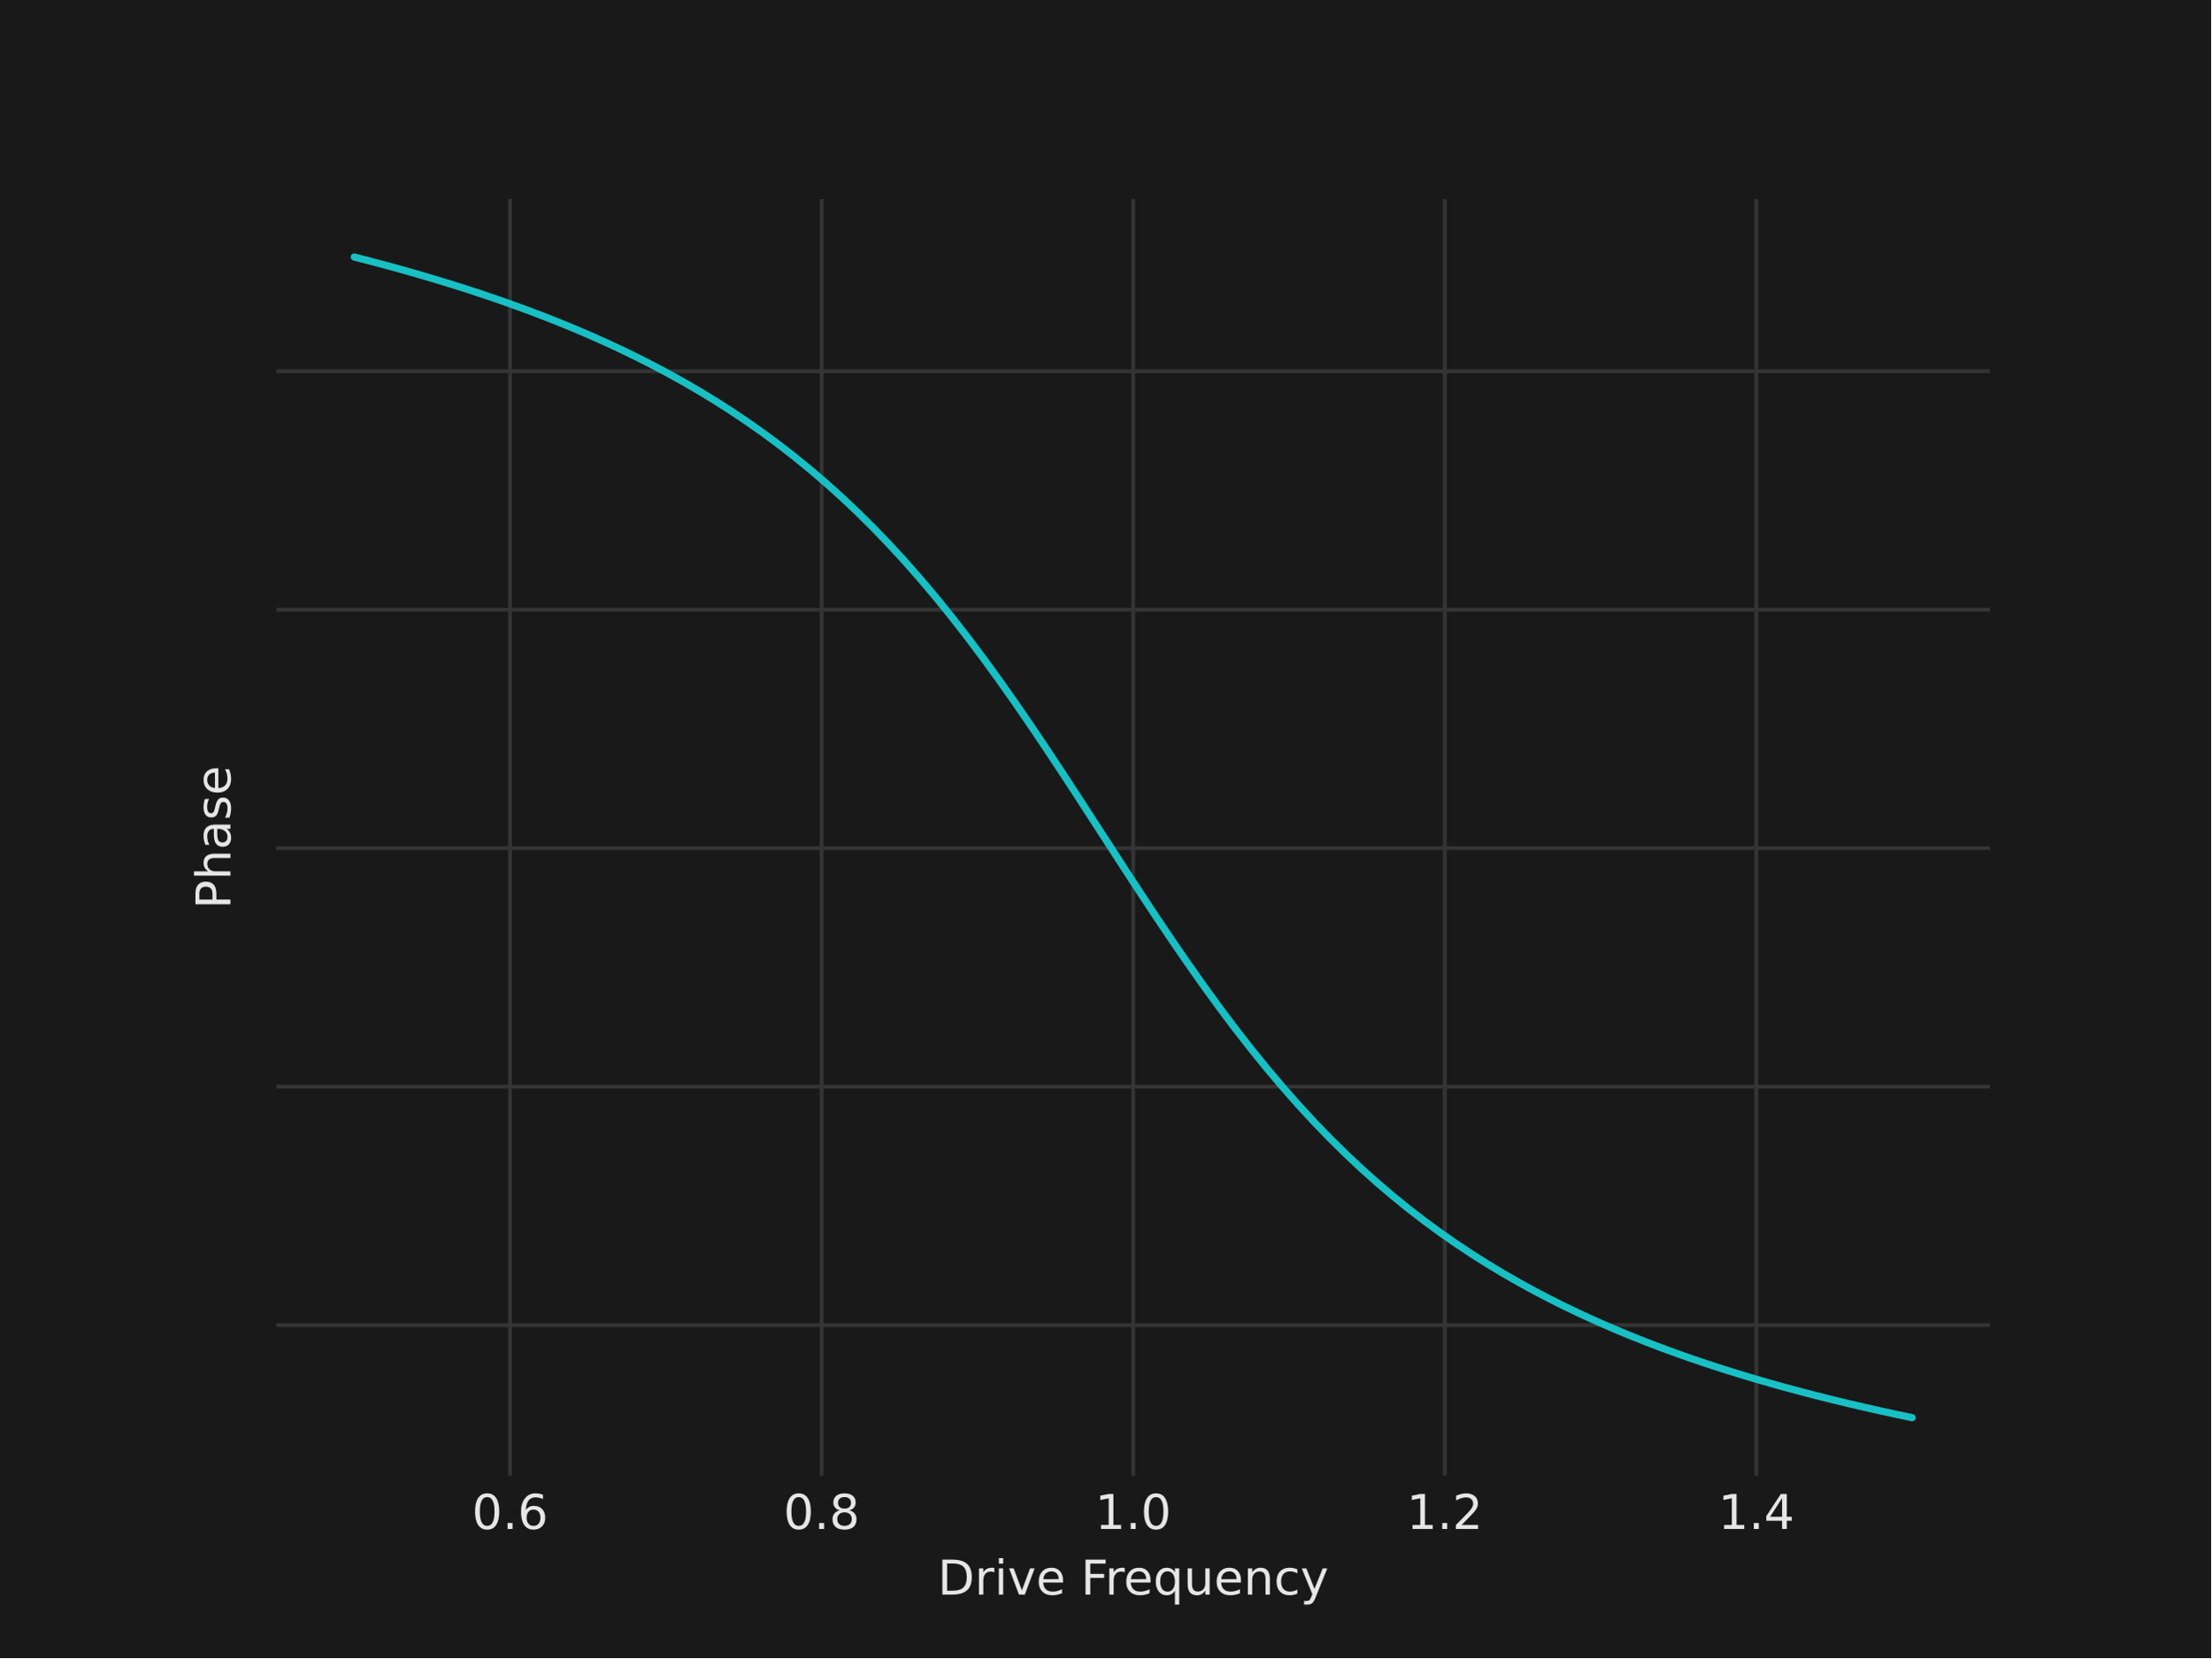
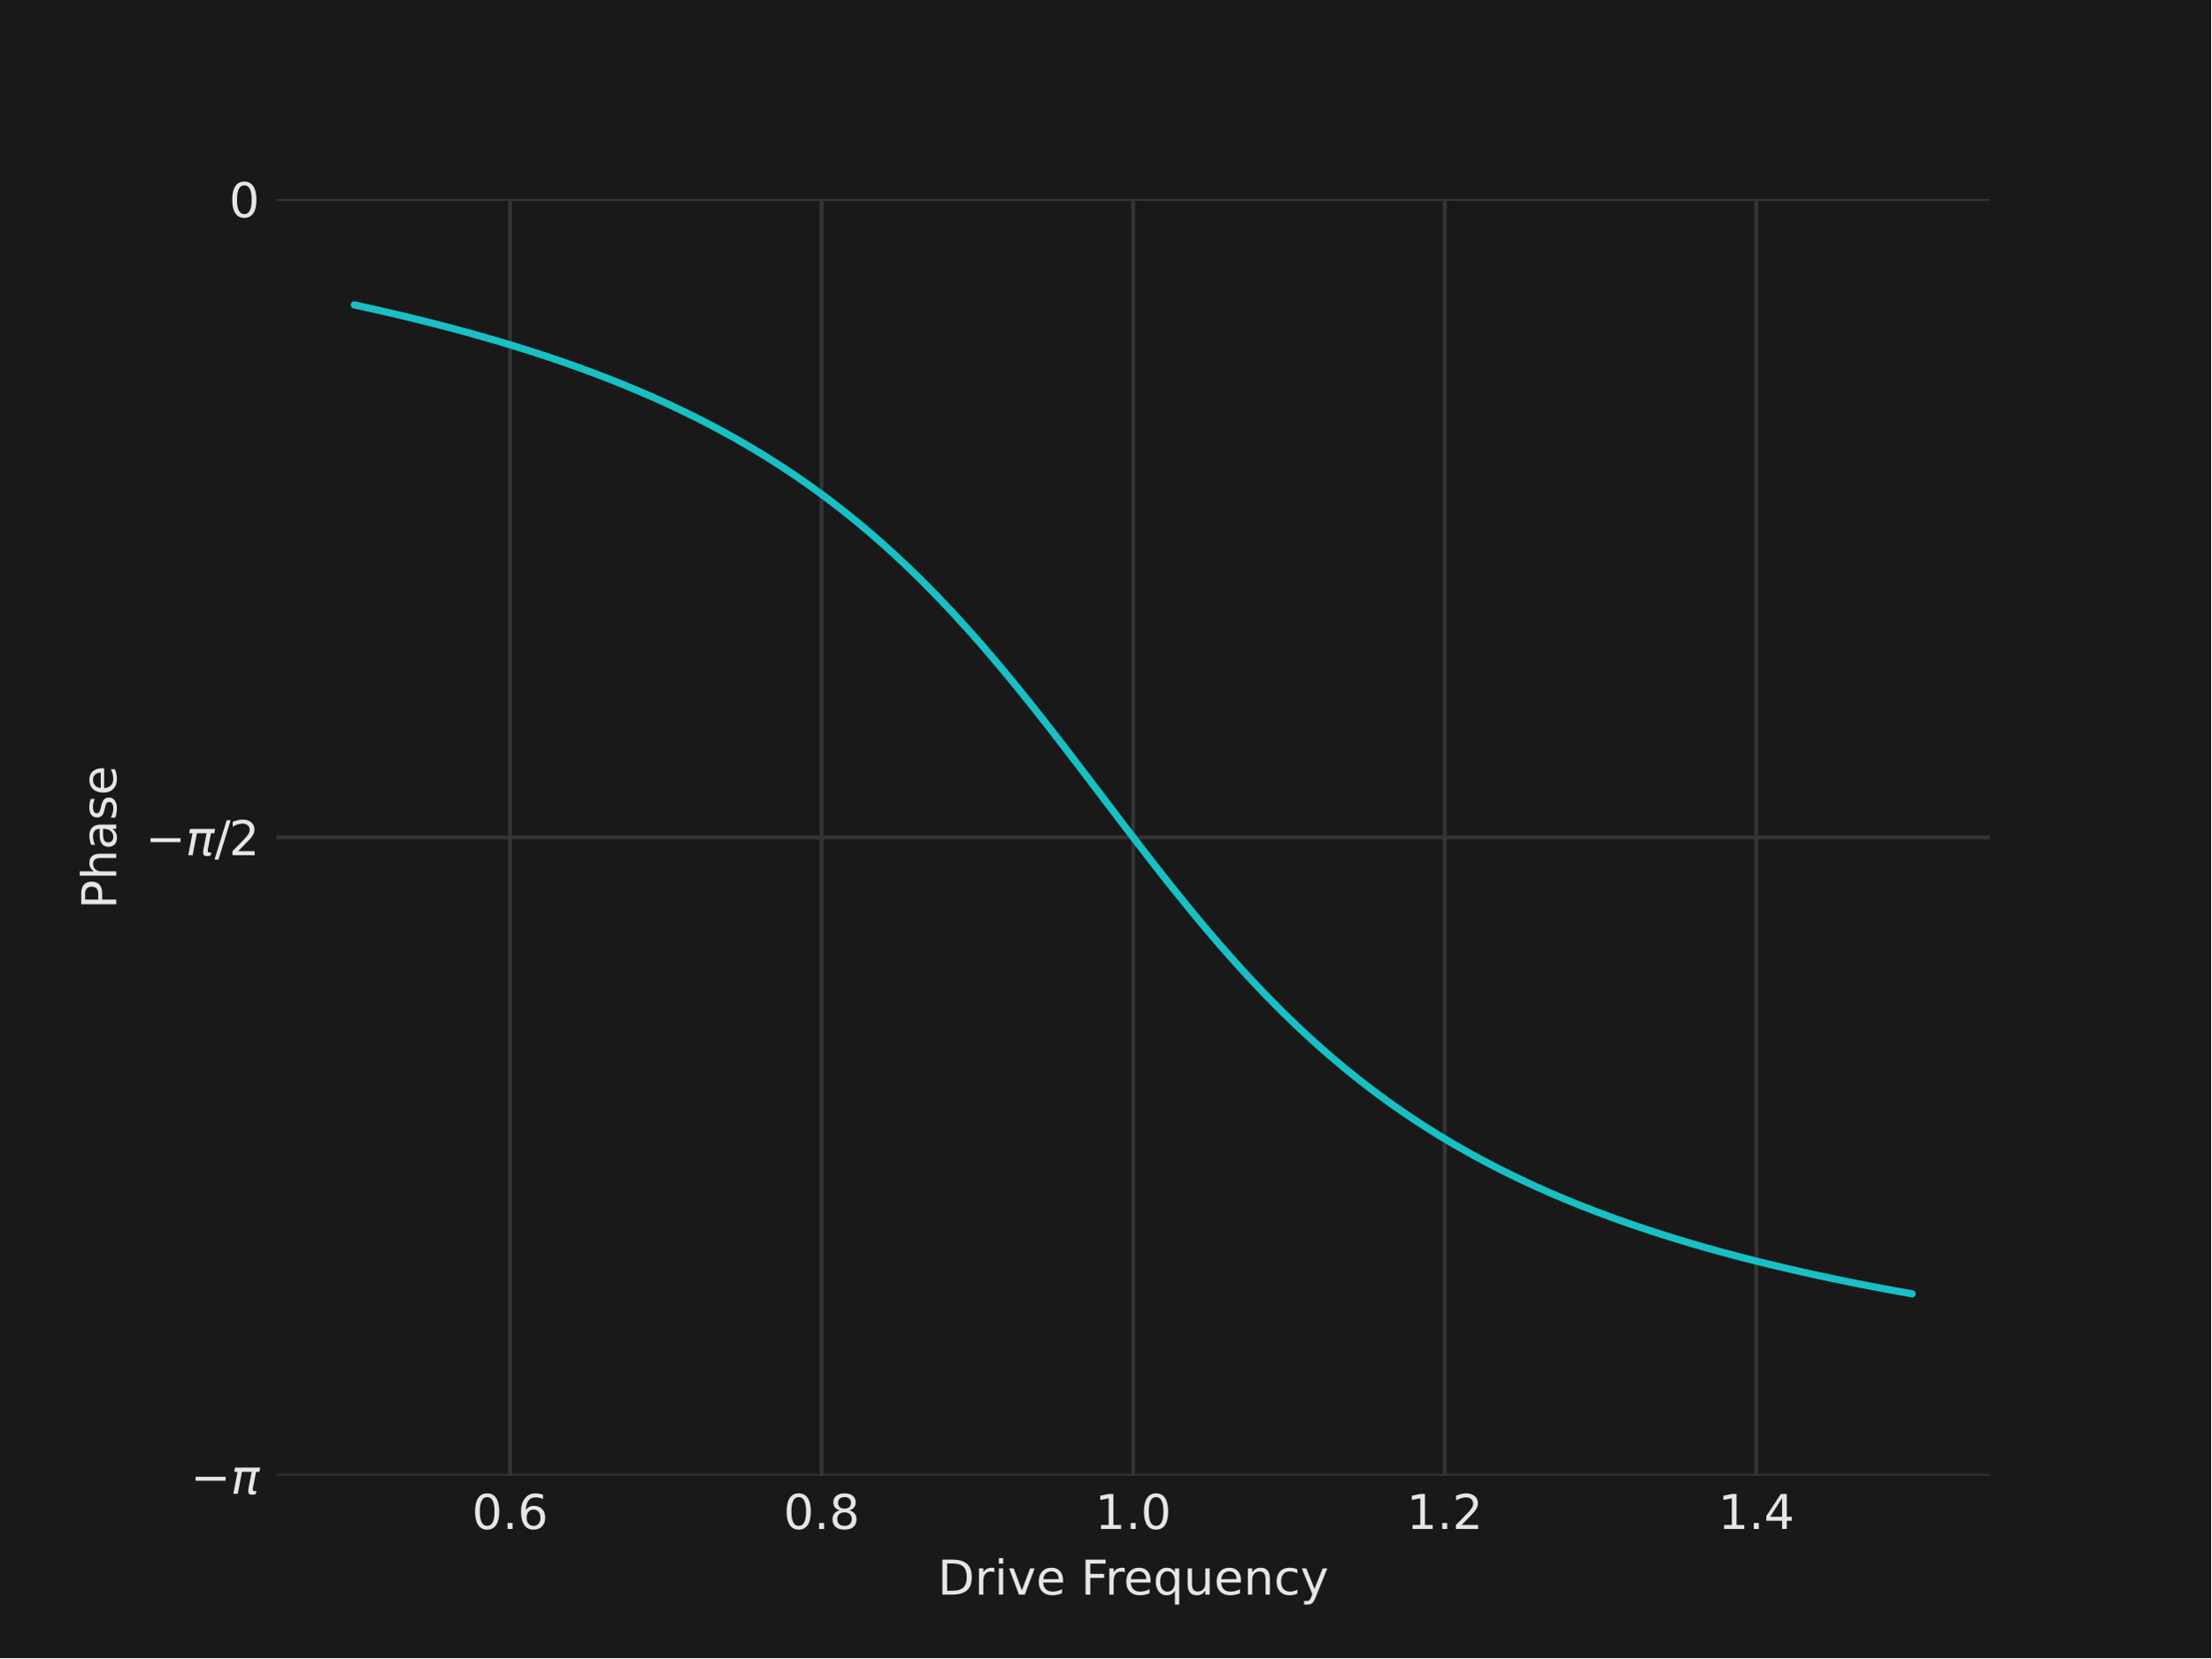
<svg xmlns="http://www.w3.org/2000/svg" xmlns:xlink="http://www.w3.org/1999/xlink" height="345.6pt" version="1.1" viewBox="0 0 460.8 345.6" width="460.8pt">
  <defs>
    <style type="text/css">*{stroke-linecap:butt;stroke-linejoin:round;}</style>
  </defs>
  <g id="figure_1">
    <g id="patch_1">
      <path d="M 0 345.6  L 460.8 345.6  L 460.8 0  L 0 0  z " style="fill:#191919;" />
    </g>
    <g id="axes_1">
      <g id="patch_2">
        <path d="M 57.6 307.584  L 414.72 307.584  L 414.72 41.472  L 57.6 41.472  z " style="fill:#191919;" />
      </g>
      <g id="matplotlib.axis_1">
        <g id="xtick_1">
          <g id="line2d_1">
-             <path clip-path="url(#p22fc60a935)" d="M 106.298 307.584  L 106.298 41.472  " style="fill:none;stroke:#343434;stroke-linecap:round;stroke-width:0.8;" />
+             <path clip-path="url(#pf5fed3d574)" d="M 106.298 307.584  L 106.298 41.472  " style="fill:none;stroke:#343434;stroke-linecap:round;stroke-width:0.8;" />
          </g>
          <g id="line2d_2" />
          <g id="text_1">
            <g style="fill:#e6e6e6;" transform="translate(98.34662 318.6824)scale(0.1 -0.1)">
              <defs>
-                 <path d="M 2034 4250  Q 1547 4250 1301 3770  Q 1056 3291 1056 2328  Q 1056 1369 1301 889  Q 1547 409 2034 409  Q 2525 409 2770 889  Q 3016 1369 3016 2328  Q 3016 3291 2770 3770  Q 2525 4250 2034 4250  z M 2034 4750  Q 2819 4750 3233 4129  Q 3647 3509 3647 2328  Q 3647 1150 3233 529  Q 2819 -91 2034 -91  Q 1250 -91 836 529  Q 422 1150 422 2328  Q 422 3509 836 4129  Q 1250 4750 2034 4750  z " id="DejaVuSans-30" transform="scale(0.015625)" />
-                 <path d="M 684 794  L 1344 794  L 1344 0  L 684 0  L 684 794  z " id="DejaVuSans-2e" transform="scale(0.015625)" />
-                 <path d="M 2113 2584  Q 1688 2584 1439 2293  Q 1191 2003 1191 1497  Q 1191 994 1439 701  Q 1688 409 2113 409  Q 2538 409 2786 701  Q 3034 994 3034 1497  Q 3034 2003 2786 2293  Q 2538 2584 2113 2584  z M 3366 4563  L 3366 3988  Q 3128 4100 2886 4159  Q 2644 4219 2406 4219  Q 1781 4219 1451 3797  Q 1122 3375 1075 2522  Q 1259 2794 1537 2939  Q 1816 3084 2150 3084  Q 2853 3084 3261 2657  Q 3669 2231 3669 1497  Q 3669 778 3244 343  Q 2819 -91 2113 -91  Q 1303 -91 875 529  Q 447 1150 447 2328  Q 447 3434 972 4092  Q 1497 4750 2381 4750  Q 2619 4750 2861 4703  Q 3103 4656 3366 4563  z " id="DejaVuSans-36" transform="scale(0.015625)" />
-               </defs>
-               <use xlink:href="#DejaVuSans-30" />
-               <use x="63.623" xlink:href="#DejaVuSans-2e" />
-               <use x="95.41" xlink:href="#DejaVuSans-36" />
+                 <path d="M 31.781 66.406  Q 24.172 66.406 20.328 58.906  Q 16.5 51.422 16.5 36.375  Q 16.5 21.391 20.328 13.891  Q 24.172 6.391 31.781 6.391  Q 39.453 6.391 43.281 13.891  Q 47.125 21.391 47.125 36.375  Q 47.125 51.422 43.281 58.906  Q 39.453 66.406 31.781 66.406  z M 31.781 74.219  Q 44.047 74.219 50.516 64.516  Q 56.984 54.828 56.984 36.375  Q 56.984 17.969 50.516 8.266  Q 44.047 -1.422 31.781 -1.422  Q 19.531 -1.422 13.062 8.266  Q 6.594 17.969 6.594 36.375  Q 6.594 54.828 13.062 64.516  Q 19.531 74.219 31.781 74.219  z " id="DejaVuSans-48" />
+                 <path d="M 10.688 12.406  L 21 12.406  L 21 0  L 10.688 0  z " id="DejaVuSans-46" />
+                 <path d="M 33.016 40.375  Q 26.375 40.375 22.484 35.828  Q 18.609 31.297 18.609 23.391  Q 18.609 15.531 22.484 10.953  Q 26.375 6.391 33.016 6.391  Q 39.656 6.391 43.531 10.953  Q 47.406 15.531 47.406 23.391  Q 47.406 31.297 43.531 35.828  Q 39.656 40.375 33.016 40.375  z M 52.594 71.297  L 52.594 62.312  Q 48.875 64.062 45.094 64.984  Q 41.312 65.922 37.594 65.922  Q 27.828 65.922 22.672 59.328  Q 17.531 52.734 16.797 39.406  Q 19.672 43.656 24.016 45.922  Q 28.375 48.188 33.594 48.188  Q 44.578 48.188 50.953 41.516  Q 57.328 34.859 57.328 23.391  Q 57.328 12.156 50.688 5.359  Q 44.047 -1.422 33.016 -1.422  Q 20.359 -1.422 13.672 8.266  Q 6.984 17.969 6.984 36.375  Q 6.984 53.656 15.188 63.938  Q 23.391 74.219 37.203 74.219  Q 40.922 74.219 44.703 73.484  Q 48.484 72.75 52.594 71.297  z " id="DejaVuSans-54" />
+               </defs>
+               <use xlink:href="#DejaVuSans-48" />
+               <use x="63.623" xlink:href="#DejaVuSans-46" />
+               <use x="95.41" xlink:href="#DejaVuSans-54" />
            </g>
          </g>
        </g>
        <g id="xtick_2">
          <g id="line2d_3">
-             <path clip-path="url(#p22fc60a935)" d="M 171.229 307.584  L 171.229 41.472  " style="fill:none;stroke:#343434;stroke-linecap:round;stroke-width:0.8;" />
+             <path clip-path="url(#pf5fed3d574)" d="M 171.229 307.584  L 171.229 41.472  " style="fill:none;stroke:#343434;stroke-linecap:round;stroke-width:0.8;" />
          </g>
          <g id="line2d_4" />
          <g id="text_2">
            <g style="fill:#e6e6e6;" transform="translate(163.2775 318.6824)scale(0.1 -0.1)">
              <defs>
-                 <path d="M 2034 2216  Q 1584 2216 1326 1975  Q 1069 1734 1069 1313  Q 1069 891 1326 650  Q 1584 409 2034 409  Q 2484 409 2743 651  Q 3003 894 3003 1313  Q 3003 1734 2745 1975  Q 2488 2216 2034 2216  z M 1403 2484  Q 997 2584 770 2862  Q 544 3141 544 3541  Q 544 4100 942 4425  Q 1341 4750 2034 4750  Q 2731 4750 3128 4425  Q 3525 4100 3525 3541  Q 3525 3141 3298 2862  Q 3072 2584 2669 2484  Q 3125 2378 3379 2068  Q 3634 1759 3634 1313  Q 3634 634 3220 271  Q 2806 -91 2034 -91  Q 1263 -91 848 271  Q 434 634 434 1313  Q 434 1759 690 2068  Q 947 2378 1403 2484  z M 1172 3481  Q 1172 3119 1398 2916  Q 1625 2713 2034 2713  Q 2441 2713 2670 2916  Q 2900 3119 2900 3481  Q 2900 3844 2670 4047  Q 2441 4250 2034 4250  Q 1625 4250 1398 4047  Q 1172 3844 1172 3481  z " id="DejaVuSans-38" transform="scale(0.015625)" />
-               </defs>
-               <use xlink:href="#DejaVuSans-30" />
-               <use x="63.623" xlink:href="#DejaVuSans-2e" />
-               <use x="95.41" xlink:href="#DejaVuSans-38" />
+                 <path d="M 31.781 34.625  Q 24.75 34.625 20.719 30.859  Q 16.703 27.094 16.703 20.516  Q 16.703 13.922 20.719 10.156  Q 24.75 6.391 31.781 6.391  Q 38.812 6.391 42.859 10.172  Q 46.922 13.969 46.922 20.516  Q 46.922 27.094 42.891 30.859  Q 38.875 34.625 31.781 34.625  z M 21.922 38.812  Q 15.578 40.375 12.031 44.719  Q 8.5 49.078 8.5 55.328  Q 8.5 64.062 14.719 69.141  Q 20.953 74.219 31.781 74.219  Q 42.672 74.219 48.875 69.141  Q 55.078 64.062 55.078 55.328  Q 55.078 49.078 51.531 44.719  Q 48 40.375 41.703 38.812  Q 48.828 37.156 52.797 32.312  Q 56.781 27.484 56.781 20.516  Q 56.781 9.906 50.312 4.234  Q 43.844 -1.422 31.781 -1.422  Q 19.734 -1.422 13.25 4.234  Q 6.781 9.906 6.781 20.516  Q 6.781 27.484 10.781 32.312  Q 14.797 37.156 21.922 38.812  z M 18.312 54.391  Q 18.312 48.734 21.844 45.562  Q 25.391 42.391 31.781 42.391  Q 38.141 42.391 41.719 45.562  Q 45.312 48.734 45.312 54.391  Q 45.312 60.062 41.719 63.234  Q 38.141 66.406 31.781 66.406  Q 25.391 66.406 21.844 63.234  Q 18.312 60.062 18.312 54.391  z " id="DejaVuSans-56" />
+               </defs>
+               <use xlink:href="#DejaVuSans-48" />
+               <use x="63.623" xlink:href="#DejaVuSans-46" />
+               <use x="95.41" xlink:href="#DejaVuSans-56" />
            </g>
          </g>
        </g>
        <g id="xtick_3">
          <g id="line2d_5">
-             <path clip-path="url(#p22fc60a935)" d="M 236.16 307.584  L 236.16 41.472  " style="fill:none;stroke:#343434;stroke-linecap:round;stroke-width:0.8;" />
+             <path clip-path="url(#pf5fed3d574)" d="M 236.16 307.584  L 236.16 41.472  " style="fill:none;stroke:#343434;stroke-linecap:round;stroke-width:0.8;" />
          </g>
          <g id="line2d_6" />
          <g id="text_3">
            <g style="fill:#e6e6e6;" transform="translate(228.2084 318.6824)scale(0.1 -0.1)">
              <defs>
-                 <path d="M 794 531  L 1825 531  L 1825 4091  L 703 3866  L 703 4441  L 1819 4666  L 2450 4666  L 2450 531  L 3481 531  L 3481 0  L 794 0  L 794 531  z " id="DejaVuSans-31" transform="scale(0.015625)" />
-               </defs>
-               <use xlink:href="#DejaVuSans-31" />
-               <use x="63.623" xlink:href="#DejaVuSans-2e" />
-               <use x="95.41" xlink:href="#DejaVuSans-30" />
+                 <path d="M 12.406 8.297  L 28.516 8.297  L 28.516 63.922  L 10.984 60.406  L 10.984 69.391  L 28.422 72.906  L 38.281 72.906  L 38.281 8.297  L 54.391 8.297  L 54.391 0  L 12.406 0  z " id="DejaVuSans-49" />
+               </defs>
+               <use xlink:href="#DejaVuSans-49" />
+               <use x="63.623" xlink:href="#DejaVuSans-46" />
+               <use x="95.41" xlink:href="#DejaVuSans-48" />
            </g>
          </g>
        </g>
        <g id="xtick_4">
          <g id="line2d_7">
-             <path clip-path="url(#p22fc60a935)" d="M 301.091 307.584  L 301.091 41.472  " style="fill:none;stroke:#343434;stroke-linecap:round;stroke-width:0.8;" />
+             <path clip-path="url(#pf5fed3d574)" d="M 301.091 307.584  L 301.091 41.472  " style="fill:none;stroke:#343434;stroke-linecap:round;stroke-width:0.8;" />
          </g>
          <g id="line2d_8" />
          <g id="text_4">
            <g style="fill:#e6e6e6;" transform="translate(293.1393 318.6824)scale(0.1 -0.1)">
              <defs>
-                 <path d="M 1228 531  L 3431 531  L 3431 0  L 469 0  L 469 531  Q 828 903 1448 1529  Q 2069 2156 2228 2338  Q 2531 2678 2651 2914  Q 2772 3150 2772 3378  Q 2772 3750 2511 3984  Q 2250 4219 1831 4219  Q 1534 4219 1204 4116  Q 875 4013 500 3803  L 500 4441  Q 881 4594 1212 4672  Q 1544 4750 1819 4750  Q 2544 4750 2975 4387  Q 3406 4025 3406 3419  Q 3406 3131 3298 2873  Q 3191 2616 2906 2266  Q 2828 2175 2409 1742  Q 1991 1309 1228 531  z " id="DejaVuSans-32" transform="scale(0.015625)" />
-               </defs>
-               <use xlink:href="#DejaVuSans-31" />
-               <use x="63.623" xlink:href="#DejaVuSans-2e" />
-               <use x="95.41" xlink:href="#DejaVuSans-32" />
+                 <path d="M 19.188 8.297  L 53.609 8.297  L 53.609 0  L 7.328 0  L 7.328 8.297  Q 12.938 14.109 22.625 23.891  Q 32.328 33.688 34.812 36.531  Q 39.547 41.844 41.422 45.531  Q 43.312 49.219 43.312 52.781  Q 43.312 58.594 39.234 62.25  Q 35.156 65.922 28.609 65.922  Q 23.969 65.922 18.812 64.312  Q 13.672 62.703 7.812 59.422  L 7.812 69.391  Q 13.766 71.781 18.938 73  Q 24.125 74.219 28.422 74.219  Q 39.75 74.219 46.484 68.547  Q 53.219 62.891 53.219 53.422  Q 53.219 48.922 51.531 44.891  Q 49.859 40.875 45.406 35.406  Q 44.188 33.984 37.641 27.219  Q 31.109 20.453 19.188 8.297  z " id="DejaVuSans-50" />
+               </defs>
+               <use xlink:href="#DejaVuSans-49" />
+               <use x="63.623" xlink:href="#DejaVuSans-46" />
+               <use x="95.41" xlink:href="#DejaVuSans-50" />
            </g>
          </g>
        </g>
        <g id="xtick_5">
          <g id="line2d_9">
-             <path clip-path="url(#p22fc60a935)" d="M 366.022 307.584  L 366.022 41.472  " style="fill:none;stroke:#343434;stroke-linecap:round;stroke-width:0.8;" />
+             <path clip-path="url(#pf5fed3d574)" d="M 366.022 307.584  L 366.022 41.472  " style="fill:none;stroke:#343434;stroke-linecap:round;stroke-width:0.8;" />
          </g>
          <g id="line2d_10" />
          <g id="text_5">
            <g style="fill:#e6e6e6;" transform="translate(358.0703 318.6824)scale(0.1 -0.1)">
              <defs>
-                 <path d="M 2419 4116  L 825 1625  L 2419 1625  L 2419 4116  z M 2253 4666  L 3047 4666  L 3047 1625  L 3713 1625  L 3713 1100  L 3047 1100  L 3047 0  L 2419 0  L 2419 1100  L 313 1100  L 313 1709  L 2253 4666  z " id="DejaVuSans-34" transform="scale(0.015625)" />
-               </defs>
-               <use xlink:href="#DejaVuSans-31" />
-               <use x="63.623" xlink:href="#DejaVuSans-2e" />
-               <use x="95.41" xlink:href="#DejaVuSans-34" />
+                 <path d="M 37.797 64.312  L 12.891 25.391  L 37.797 25.391  z M 35.203 72.906  L 47.609 72.906  L 47.609 25.391  L 58.016 25.391  L 58.016 17.188  L 47.609 17.188  L 47.609 0  L 37.797 0  L 37.797 17.188  L 4.891 17.188  L 4.891 26.703  z " id="DejaVuSans-52" />
+               </defs>
+               <use xlink:href="#DejaVuSans-49" />
+               <use x="63.623" xlink:href="#DejaVuSans-46" />
+               <use x="95.41" xlink:href="#DejaVuSans-52" />
            </g>
          </g>
        </g>
        <g id="text_6">
          <g style="fill:#e6e6e6;" transform="translate(195.4108 332.3606)scale(0.1 -0.1)">
            <defs>
-               <path d="M 1259 4147  L 1259 519  L 2022 519  Q 2988 519 3436 956  Q 3884 1394 3884 2338  Q 3884 3275 3436 3711  Q 2988 4147 2022 4147  L 1259 4147  z M 628 4666  L 1925 4666  Q 3281 4666 3915 4102  Q 4550 3538 4550 2338  Q 4550 1131 3912 565  Q 3275 0 1925 0  L 628 0  L 628 4666  z " id="DejaVuSans-44" transform="scale(0.015625)" />
-               <path d="M 2631 2963  Q 2534 3019 2420 3045  Q 2306 3072 2169 3072  Q 1681 3072 1420 2755  Q 1159 2438 1159 1844  L 1159 0  L 581 0  L 581 3500  L 1159 3500  L 1159 2956  Q 1341 3275 1631 3429  Q 1922 3584 2338 3584  Q 2397 3584 2469 3576  Q 2541 3569 2628 3553  L 2631 2963  z " id="DejaVuSans-72" transform="scale(0.015625)" />
-               <path d="M 603 3500  L 1178 3500  L 1178 0  L 603 0  L 603 3500  z M 603 4863  L 1178 4863  L 1178 4134  L 603 4134  L 603 4863  z " id="DejaVuSans-69" transform="scale(0.015625)" />
-               <path d="M 191 3500  L 800 3500  L 1894 563  L 2988 3500  L 3597 3500  L 2284 0  L 1503 0  L 191 3500  z " id="DejaVuSans-76" transform="scale(0.015625)" />
-               <path d="M 3597 1894  L 3597 1613  L 953 1613  Q 991 1019 1311 708  Q 1631 397 2203 397  Q 2534 397 2845 478  Q 3156 559 3463 722  L 3463 178  Q 3153 47 2828 -22  Q 2503 -91 2169 -91  Q 1331 -91 842 396  Q 353 884 353 1716  Q 353 2575 817 3079  Q 1281 3584 2069 3584  Q 2775 3584 3186 3129  Q 3597 2675 3597 1894  z M 3022 2063  Q 3016 2534 2758 2815  Q 2500 3097 2075 3097  Q 1594 3097 1305 2825  Q 1016 2553 972 2059  L 3022 2063  z " id="DejaVuSans-65" transform="scale(0.015625)" />
-               <path id="DejaVuSans-20" transform="scale(0.015625)" />
-               <path d="M 628 4666  L 3309 4666  L 3309 4134  L 1259 4134  L 1259 2759  L 3109 2759  L 3109 2228  L 1259 2228  L 1259 0  L 628 0  L 628 4666  z " id="DejaVuSans-46" transform="scale(0.015625)" />
-               <path d="M 947 1747  Q 947 1113 1208 752  Q 1469 391 1925 391  Q 2381 391 2643 752  Q 2906 1113 2906 1747  Q 2906 2381 2643 2742  Q 2381 3103 1925 3103  Q 1469 3103 1208 2742  Q 947 2381 947 1747  z M 2906 525  Q 2725 213 2448 61  Q 2172 -91 1784 -91  Q 1150 -91 751 415  Q 353 922 353 1747  Q 353 2572 751 3078  Q 1150 3584 1784 3584  Q 2172 3584 2448 3432  Q 2725 3281 2906 2969  L 2906 3500  L 3481 3500  L 3481 -1331  L 2906 -1331  L 2906 525  z " id="DejaVuSans-71" transform="scale(0.015625)" />
-               <path d="M 544 1381  L 544 3500  L 1119 3500  L 1119 1403  Q 1119 906 1312 657  Q 1506 409 1894 409  Q 2359 409 2629 706  Q 2900 1003 2900 1516  L 2900 3500  L 3475 3500  L 3475 0  L 2900 0  L 2900 538  Q 2691 219 2414 64  Q 2138 -91 1772 -91  Q 1169 -91 856 284  Q 544 659 544 1381  z M 1991 3584  L 1991 3584  z " id="DejaVuSans-75" transform="scale(0.015625)" />
-               <path d="M 3513 2113  L 3513 0  L 2938 0  L 2938 2094  Q 2938 2591 2744 2837  Q 2550 3084 2163 3084  Q 1697 3084 1428 2787  Q 1159 2491 1159 1978  L 1159 0  L 581 0  L 581 3500  L 1159 3500  L 1159 2956  Q 1366 3272 1645 3428  Q 1925 3584 2291 3584  Q 2894 3584 3203 3211  Q 3513 2838 3513 2113  z " id="DejaVuSans-6e" transform="scale(0.015625)" />
-               <path d="M 3122 3366  L 3122 2828  Q 2878 2963 2633 3030  Q 2388 3097 2138 3097  Q 1578 3097 1268 2742  Q 959 2388 959 1747  Q 959 1106 1268 751  Q 1578 397 2138 397  Q 2388 397 2633 464  Q 2878 531 3122 666  L 3122 134  Q 2881 22 2623 -34  Q 2366 -91 2075 -91  Q 1284 -91 818 406  Q 353 903 353 1747  Q 353 2603 823 3093  Q 1294 3584 2113 3584  Q 2378 3584 2631 3529  Q 2884 3475 3122 3366  z " id="DejaVuSans-63" transform="scale(0.015625)" />
-               <path d="M 2059 -325  Q 1816 -950 1584 -1140  Q 1353 -1331 966 -1331  L 506 -1331  L 506 -850  L 844 -850  Q 1081 -850 1212 -737  Q 1344 -625 1503 -206  L 1606 56  L 191 3500  L 800 3500  L 1894 763  L 2988 3500  L 3597 3500  L 2059 -325  z " id="DejaVuSans-79" transform="scale(0.015625)" />
+               <path d="M 19.672 64.797  L 19.672 8.109  L 31.594 8.109  Q 46.688 8.109 53.688 14.938  Q 60.688 21.781 60.688 36.531  Q 60.688 51.172 53.688 57.984  Q 46.688 64.797 31.594 64.797  z M 9.812 72.906  L 30.078 72.906  Q 51.266 72.906 61.172 64.094  Q 71.094 55.281 71.094 36.531  Q 71.094 17.672 61.125 8.828  Q 51.172 0 30.078 0  L 9.812 0  z " id="DejaVuSans-68" />
+               <path d="M 41.109 46.297  Q 39.594 47.172 37.812 47.578  Q 36.031 48 33.891 48  Q 26.266 48 22.188 43.047  Q 18.109 38.094 18.109 28.812  L 18.109 0  L 9.078 0  L 9.078 54.688  L 18.109 54.688  L 18.109 46.188  Q 20.953 51.172 25.484 53.578  Q 30.031 56 36.531 56  Q 37.453 56 38.578 55.875  Q 39.703 55.766 41.062 55.516  z " id="DejaVuSans-114" />
+               <path d="M 9.422 54.688  L 18.406 54.688  L 18.406 0  L 9.422 0  z M 9.422 75.984  L 18.406 75.984  L 18.406 64.594  L 9.422 64.594  z " id="DejaVuSans-105" />
+               <path d="M 2.984 54.688  L 12.5 54.688  L 29.594 8.797  L 46.688 54.688  L 56.203 54.688  L 35.688 0  L 23.484 0  z " id="DejaVuSans-118" />
+               <path d="M 56.203 29.594  L 56.203 25.203  L 14.891 25.203  Q 15.484 15.922 20.484 11.062  Q 25.484 6.203 34.422 6.203  Q 39.594 6.203 44.453 7.469  Q 49.312 8.734 54.109 11.281  L 54.109 2.781  Q 49.266 0.734 44.188 -0.344  Q 39.109 -1.422 33.891 -1.422  Q 20.797 -1.422 13.156 6.188  Q 5.516 13.812 5.516 26.812  Q 5.516 40.234 12.766 48.109  Q 20.016 56 32.328 56  Q 43.359 56 49.781 48.891  Q 56.203 41.797 56.203 29.594  z M 47.219 32.234  Q 47.125 39.594 43.094 43.984  Q 39.062 48.391 32.422 48.391  Q 24.906 48.391 20.391 44.141  Q 15.875 39.891 15.188 32.172  z " id="DejaVuSans-101" />
+               <path id="DejaVuSans-32" />
+               <path d="M 9.812 72.906  L 51.703 72.906  L 51.703 64.594  L 19.672 64.594  L 19.672 43.109  L 48.578 43.109  L 48.578 34.812  L 19.672 34.812  L 19.672 0  L 9.812 0  z " id="DejaVuSans-70" />
+               <path d="M 14.797 27.297  Q 14.797 17.391 18.875 11.75  Q 22.953 6.109 30.078 6.109  Q 37.203 6.109 41.297 11.75  Q 45.406 17.391 45.406 27.297  Q 45.406 37.203 41.297 42.844  Q 37.203 48.484 30.078 48.484  Q 22.953 48.484 18.875 42.844  Q 14.797 37.203 14.797 27.297  z M 45.406 8.203  Q 42.578 3.328 38.25 0.953  Q 33.938 -1.422 27.875 -1.422  Q 17.969 -1.422 11.734 6.484  Q 5.516 14.406 5.516 27.297  Q 5.516 40.188 11.734 48.094  Q 17.969 56 27.875 56  Q 33.938 56 38.25 53.625  Q 42.578 51.266 45.406 46.391  L 45.406 54.688  L 54.391 54.688  L 54.391 -20.797  L 45.406 -20.797  z " id="DejaVuSans-113" />
+               <path d="M 8.5 21.578  L 8.5 54.688  L 17.484 54.688  L 17.484 21.922  Q 17.484 14.156 20.5 10.266  Q 23.531 6.391 29.594 6.391  Q 36.859 6.391 41.078 11.031  Q 45.312 15.672 45.312 23.688  L 45.312 54.688  L 54.297 54.688  L 54.297 0  L 45.312 0  L 45.312 8.406  Q 42.047 3.422 37.719 1  Q 33.406 -1.422 27.688 -1.422  Q 18.266 -1.422 13.375 4.438  Q 8.5 10.297 8.5 21.578  z M 31.109 56  z " id="DejaVuSans-117" />
+               <path d="M 54.891 33.016  L 54.891 0  L 45.906 0  L 45.906 32.719  Q 45.906 40.484 42.875 44.328  Q 39.844 48.188 33.797 48.188  Q 26.516 48.188 22.312 43.547  Q 18.109 38.922 18.109 30.906  L 18.109 0  L 9.078 0  L 9.078 54.688  L 18.109 54.688  L 18.109 46.188  Q 21.344 51.125 25.703 53.562  Q 30.078 56 35.797 56  Q 45.219 56 50.047 50.172  Q 54.891 44.344 54.891 33.016  z " id="DejaVuSans-110" />
+               <path d="M 48.781 52.594  L 48.781 44.188  Q 44.969 46.297 41.141 47.344  Q 37.312 48.391 33.406 48.391  Q 24.656 48.391 19.812 42.844  Q 14.984 37.312 14.984 27.297  Q 14.984 17.281 19.812 11.734  Q 24.656 6.203 33.406 6.203  Q 37.312 6.203 41.141 7.25  Q 44.969 8.297 48.781 10.406  L 48.781 2.094  Q 45.016 0.344 40.984 -0.531  Q 36.969 -1.422 32.422 -1.422  Q 20.062 -1.422 12.781 6.344  Q 5.516 14.109 5.516 27.297  Q 5.516 40.672 12.859 48.328  Q 20.219 56 33.016 56  Q 37.156 56 41.109 55.141  Q 45.062 54.297 48.781 52.594  z " id="DejaVuSans-99" />
+               <path d="M 32.172 -5.078  Q 28.375 -14.844 24.75 -17.812  Q 21.141 -20.797 15.094 -20.797  L 7.906 -20.797  L 7.906 -13.281  L 13.188 -13.281  Q 16.891 -13.281 18.938 -11.516  Q 21 -9.766 23.484 -3.219  L 25.094 0.875  L 2.984 54.688  L 12.5 54.688  L 29.594 11.922  L 46.688 54.688  L 56.203 54.688  z " id="DejaVuSans-121" />
            </defs>
-             <use xlink:href="#DejaVuSans-44" />
-             <use x="77.002" xlink:href="#DejaVuSans-72" />
-             <use x="118.115" xlink:href="#DejaVuSans-69" />
-             <use x="145.898" xlink:href="#DejaVuSans-76" />
-             <use x="205.078" xlink:href="#DejaVuSans-65" />
-             <use x="266.602" xlink:href="#DejaVuSans-20" />
-             <use x="298.389" xlink:href="#DejaVuSans-46" />
-             <use x="348.658" xlink:href="#DejaVuSans-72" />
-             <use x="387.521" xlink:href="#DejaVuSans-65" />
-             <use x="449.045" xlink:href="#DejaVuSans-71" />
-             <use x="512.521" xlink:href="#DejaVuSans-75" />
-             <use x="575.9" xlink:href="#DejaVuSans-65" />
-             <use x="637.424" xlink:href="#DejaVuSans-6e" />
-             <use x="700.803" xlink:href="#DejaVuSans-63" />
-             <use x="755.783" xlink:href="#DejaVuSans-79" />
+             <use xlink:href="#DejaVuSans-68" />
+             <use x="77.002" xlink:href="#DejaVuSans-114" />
+             <use x="118.115" xlink:href="#DejaVuSans-105" />
+             <use x="145.898" xlink:href="#DejaVuSans-118" />
+             <use x="205.078" xlink:href="#DejaVuSans-101" />
+             <use x="266.602" xlink:href="#DejaVuSans-32" />
+             <use x="298.389" xlink:href="#DejaVuSans-70" />
+             <use x="348.658" xlink:href="#DejaVuSans-114" />
+             <use x="387.521" xlink:href="#DejaVuSans-101" />
+             <use x="449.045" xlink:href="#DejaVuSans-113" />
+             <use x="512.521" xlink:href="#DejaVuSans-117" />
+             <use x="575.9" xlink:href="#DejaVuSans-101" />
+             <use x="637.424" xlink:href="#DejaVuSans-110" />
+             <use x="700.803" xlink:href="#DejaVuSans-99" />
+             <use x="755.783" xlink:href="#DejaVuSans-121" />
          </g>
        </g>
      </g>
      <g id="matplotlib.axis_2">
        <g id="ytick_1">
          <g id="line2d_11">
-             <path clip-path="url(#p22fc60a935)" d="M 57.6 276.195  L 414.72 276.195  " style="fill:none;stroke:#343434;stroke-linecap:round;stroke-width:0.8;" />
+             <path clip-path="url(#pf5fed3d574)" d="M 57.6 41.472  L 414.72 41.472  " style="fill:none;stroke:#343434;stroke-linecap:round;stroke-width:0.8;" />
          </g>
          <g id="line2d_12" />
+           <g id="text_7">
+             <g style="fill:#e6e6e6;" transform="translate(47.7375 45.27122)scale(0.1 -0.1)">
+               <use xlink:href="#DejaVuSans-48" />
+             </g>
+           </g>
        </g>
        <g id="ytick_2">
          <g id="line2d_13">
-             <path clip-path="url(#p22fc60a935)" d="M 57.6 226.488  L 414.72 226.488  " style="fill:none;stroke:#343434;stroke-linecap:round;stroke-width:0.8;" />
+             <path clip-path="url(#pf5fed3d574)" d="M 57.6 174.528  L 414.72 174.528  " style="fill:none;stroke:#343434;stroke-linecap:round;stroke-width:0.8;" />
          </g>
          <g id="line2d_14" />
+           <g id="text_8">
+             <g style="fill:#e6e6e6;" transform="translate(30.3 178.3272)scale(0.1 -0.1)">
+               <defs>
+                 <path d="M 10.594 35.5  L 73.188 35.5  L 73.188 27.203  L 10.594 27.203  z " id="DejaVuSans-8722" />
+                 <path d="M 9.125 54.688  L 61.531 54.688  L 59.766 45.703  L 52.875 45.703  L 46.344 12.109  Q 45.656 8.594 46.578 7.031  Q 47.469 5.516 50.141 5.516  Q 50.875 5.516 51.953 5.672  Q 53.078 5.766 53.422 5.812  L 52.156 -0.688  Q 50.344 -1.312 48.484 -1.609  Q 46.578 -1.906 44.781 -1.906  Q 38.922 -1.906 37.312 1.266  Q 35.688 4.5 37.359 13.094  L 43.703 45.703  L 23.531 45.703  L 14.656 0  L 5.469 0  L 14.359 45.703  L 7.375 45.703  z " id="DejaVuSans-Oblique-960" />
+                 <path d="M 25.391 72.906  L 33.688 72.906  L 8.297 -9.281  L 0 -9.281  z " id="DejaVuSans-47" />
+               </defs>
+               <use transform="translate(0 0.78125)" xlink:href="#DejaVuSans-8722" />
+               <use transform="translate(83.78906 0.78125)" xlink:href="#DejaVuSans-Oblique-960" />
+               <use transform="translate(143.9941 0.78125)" xlink:href="#DejaVuSans-47" />
+               <use transform="translate(174.0605 0.78125)" xlink:href="#DejaVuSans-50" />
+             </g>
+           </g>
        </g>
        <g id="ytick_3">
          <g id="line2d_15">
-             <path clip-path="url(#p22fc60a935)" d="M 57.6 176.781  L 414.72 176.781  " style="fill:none;stroke:#343434;stroke-linecap:round;stroke-width:0.8;" />
+             <path clip-path="url(#pf5fed3d574)" d="M 57.6 307.584  L 414.72 307.584  " style="fill:none;stroke:#343434;stroke-linecap:round;stroke-width:0.8;" />
          </g>
          <g id="line2d_16" />
-         </g>
-         <g id="ytick_4">
-           <g id="line2d_17">
-             <path clip-path="url(#p22fc60a935)" d="M 57.6 127.074  L 414.72 127.074  " style="fill:none;stroke:#343434;stroke-linecap:round;stroke-width:0.8;" />
-           </g>
-           <g id="line2d_18" />
-         </g>
-         <g id="ytick_5">
-           <g id="line2d_19">
-             <path clip-path="url(#p22fc60a935)" d="M 57.6 77.367  L 414.72 77.367  " style="fill:none;stroke:#343434;stroke-linecap:round;stroke-width:0.8;" />
-           </g>
-           <g id="line2d_20" />
-         </g>
-         <g id="text_7">
-           <g style="fill:#e6e6e6;" transform="translate(48.02031 189.4569)rotate(-90)scale(0.1 -0.1)">
+           <g id="text_9">
+             <g style="fill:#e6e6e6;" transform="translate(39.7 311.3832)scale(0.1 -0.1)">
+               <use transform="translate(0 0.3125)" xlink:href="#DejaVuSans-8722" />
+               <use transform="translate(83.78906 0.3125)" xlink:href="#DejaVuSans-Oblique-960" />
+             </g>
+           </g>
+         </g>
+         <g id="text_10">
+           <g style="fill:#e6e6e6;" transform="translate(24.22031 189.4569)rotate(-90)scale(0.1 -0.1)">
            <defs>
-               <path d="M 1259 4147  L 1259 2394  L 2053 2394  Q 2494 2394 2734 2622  Q 2975 2850 2975 3272  Q 2975 3691 2734 3919  Q 2494 4147 2053 4147  L 1259 4147  z M 628 4666  L 2053 4666  Q 2838 4666 3239 4311  Q 3641 3956 3641 3272  Q 3641 2581 3239 2228  Q 2838 1875 2053 1875  L 1259 1875  L 1259 0  L 628 0  L 628 4666  z " id="DejaVuSans-50" transform="scale(0.015625)" />
-               <path d="M 3513 2113  L 3513 0  L 2938 0  L 2938 2094  Q 2938 2591 2744 2837  Q 2550 3084 2163 3084  Q 1697 3084 1428 2787  Q 1159 2491 1159 1978  L 1159 0  L 581 0  L 581 4863  L 1159 4863  L 1159 2956  Q 1366 3272 1645 3428  Q 1925 3584 2291 3584  Q 2894 3584 3203 3211  Q 3513 2838 3513 2113  z " id="DejaVuSans-68" transform="scale(0.015625)" />
-               <path d="M 2194 1759  Q 1497 1759 1228 1600  Q 959 1441 959 1056  Q 959 750 1161 570  Q 1363 391 1709 391  Q 2188 391 2477 730  Q 2766 1069 2766 1631  L 2766 1759  L 2194 1759  z M 3341 1997  L 3341 0  L 2766 0  L 2766 531  Q 2569 213 2275 61  Q 1981 -91 1556 -91  Q 1019 -91 701 211  Q 384 513 384 1019  Q 384 1609 779 1909  Q 1175 2209 1959 2209  L 2766 2209  L 2766 2266  Q 2766 2663 2505 2880  Q 2244 3097 1772 3097  Q 1472 3097 1187 3025  Q 903 2953 641 2809  L 641 3341  Q 956 3463 1253 3523  Q 1550 3584 1831 3584  Q 2591 3584 2966 3190  Q 3341 2797 3341 1997  z " id="DejaVuSans-61" transform="scale(0.015625)" />
-               <path d="M 2834 3397  L 2834 2853  Q 2591 2978 2328 3040  Q 2066 3103 1784 3103  Q 1356 3103 1142 2972  Q 928 2841 928 2578  Q 928 2378 1081 2264  Q 1234 2150 1697 2047  L 1894 2003  Q 2506 1872 2764 1633  Q 3022 1394 3022 966  Q 3022 478 2636 193  Q 2250 -91 1575 -91  Q 1294 -91 989 -36  Q 684 19 347 128  L 347 722  Q 666 556 975 473  Q 1284 391 1588 391  Q 1994 391 2212 530  Q 2431 669 2431 922  Q 2431 1156 2273 1281  Q 2116 1406 1581 1522  L 1381 1569  Q 847 1681 609 1914  Q 372 2147 372 2553  Q 372 3047 722 3315  Q 1072 3584 1716 3584  Q 2034 3584 2315 3537  Q 2597 3491 2834 3397  z " id="DejaVuSans-73" transform="scale(0.015625)" />
+               <path d="M 19.672 64.797  L 19.672 37.406  L 32.078 37.406  Q 38.969 37.406 42.719 40.969  Q 46.484 44.531 46.484 51.125  Q 46.484 57.672 42.719 61.234  Q 38.969 64.797 32.078 64.797  z M 9.812 72.906  L 32.078 72.906  Q 44.344 72.906 50.609 67.359  Q 56.891 61.812 56.891 51.125  Q 56.891 40.328 50.609 34.812  Q 44.344 29.297 32.078 29.297  L 19.672 29.297  L 19.672 0  L 9.812 0  z " id="DejaVuSans-80" />
+               <path d="M 54.891 33.016  L 54.891 0  L 45.906 0  L 45.906 32.719  Q 45.906 40.484 42.875 44.328  Q 39.844 48.188 33.797 48.188  Q 26.516 48.188 22.312 43.547  Q 18.109 38.922 18.109 30.906  L 18.109 0  L 9.078 0  L 9.078 75.984  L 18.109 75.984  L 18.109 46.188  Q 21.344 51.125 25.703 53.562  Q 30.078 56 35.797 56  Q 45.219 56 50.047 50.172  Q 54.891 44.344 54.891 33.016  z " id="DejaVuSans-104" />
+               <path d="M 34.281 27.484  Q 23.391 27.484 19.188 25  Q 14.984 22.516 14.984 16.5  Q 14.984 11.719 18.141 8.906  Q 21.297 6.109 26.703 6.109  Q 34.188 6.109 38.703 11.406  Q 43.219 16.703 43.219 25.484  L 43.219 27.484  z M 52.203 31.203  L 52.203 0  L 43.219 0  L 43.219 8.297  Q 40.141 3.328 35.547 0.953  Q 30.953 -1.422 24.312 -1.422  Q 15.922 -1.422 10.953 3.297  Q 6 8.016 6 15.922  Q 6 25.141 12.172 29.828  Q 18.359 34.516 30.609 34.516  L 43.219 34.516  L 43.219 35.406  Q 43.219 41.609 39.141 45  Q 35.062 48.391 27.688 48.391  Q 23 48.391 18.547 47.266  Q 14.109 46.141 10.016 43.891  L 10.016 52.203  Q 14.938 54.109 19.578 55.047  Q 24.219 56 28.609 56  Q 40.484 56 46.344 49.844  Q 52.203 43.703 52.203 31.203  z " id="DejaVuSans-97" />
+               <path d="M 44.281 53.078  L 44.281 44.578  Q 40.484 46.531 36.375 47.5  Q 32.281 48.484 27.875 48.484  Q 21.188 48.484 17.844 46.438  Q 14.5 44.391 14.5 40.281  Q 14.5 37.156 16.891 35.375  Q 19.281 33.594 26.516 31.984  L 29.594 31.297  Q 39.156 29.25 43.188 25.516  Q 47.219 21.781 47.219 15.094  Q 47.219 7.469 41.188 3.016  Q 35.156 -1.422 24.609 -1.422  Q 20.219 -1.422 15.453 -0.562  Q 10.688 0.297 5.422 2  L 5.422 11.281  Q 10.406 8.688 15.234 7.391  Q 20.062 6.109 24.812 6.109  Q 31.156 6.109 34.562 8.281  Q 37.984 10.453 37.984 14.406  Q 37.984 18.062 35.516 20.016  Q 33.062 21.969 24.703 23.781  L 21.578 24.516  Q 13.234 26.266 9.516 29.906  Q 5.812 33.547 5.812 39.891  Q 5.812 47.609 11.281 51.797  Q 16.75 56 26.812 56  Q 31.781 56 36.172 55.266  Q 40.578 54.547 44.281 53.078  z " id="DejaVuSans-115" />
            </defs>
-             <use xlink:href="#DejaVuSans-50" />
-             <use x="60.303" xlink:href="#DejaVuSans-68" />
-             <use x="123.682" xlink:href="#DejaVuSans-61" />
-             <use x="184.961" xlink:href="#DejaVuSans-73" />
-             <use x="237.061" xlink:href="#DejaVuSans-65" />
-           </g>
-         </g>
-       </g>
-       <g id="line2d_21">
-         <path clip-path="url(#p22fc60a935)" d="M 73.833 53.568  L 77.112 54.414  L 80.391 55.287  L 83.671 56.189  L 86.95 57.121  L 90.229 58.084  L 93.509 59.081  L 96.788 60.113  L 100.067 61.183  L 103.347 62.293  L 106.626 63.444  L 109.905 64.641  L 113.185 65.885  L 116.464 67.179  L 119.743 68.526  L 123.023 69.93  L 126.302 71.394  L 129.581 72.922  L 132.861 74.518  L 136.14 76.186  L 139.42 77.93  L 142.699 79.756  L 145.978 81.668  L 149.258 83.672  L 152.537 85.773  L 155.816 87.976  L 159.096 90.289  L 162.375 92.717  L 165.654 95.267  L 168.934 97.945  L 172.213 100.757  L 175.492 103.709  L 178.772 106.808  L 182.051 110.059  L 185.33 113.467  L 188.61 117.035  L 191.889 120.766  L 195.168 124.661  L 198.448 128.719  L 201.727 132.936  L 205.006 137.309  L 208.286 141.827  L 211.565 146.48  L 214.844 151.254  L 218.124 156.131  L 221.403 161.092  L 224.682 166.114  L 227.962 171.173  L 231.241 176.244  L 234.52 181.303  L 237.8 186.323  L 241.079 191.28  L 244.358 196.153  L 247.638 200.921  L 250.917 205.568  L 254.196 210.079  L 257.476 214.443  L 260.755 218.651  L 264.034 222.698  L 267.314 226.581  L 270.593 230.299  L 273.872 233.853  L 277.152 237.246  L 280.431 240.481  L 283.71 243.563  L 286.99 246.497  L 290.269 249.289  L 293.548 251.947  L 296.828 254.475  L 300.107 256.88  L 303.386 259.169  L 306.666 261.348  L 309.945 263.423  L 313.224 265.399  L 316.504 267.282  L 319.783 269.078  L 323.062 270.792  L 326.342 272.428  L 329.621 273.99  L 332.9 275.484  L 336.18 276.912  L 339.459 278.279  L 342.739 279.589  L 346.018 280.843  L 349.297 282.046  L 352.577 283.201  L 355.856 284.309  L 359.135 285.374  L 362.415 286.398  L 365.694 287.383  L 368.973 288.331  L 372.253 289.245  L 375.532 290.125  L 378.811 290.973  L 382.091 291.792  L 385.37 292.583  L 388.649 293.346  L 391.929 294.084  L 395.208 294.798  L 398.487 295.488  " style="fill:none;stroke:#18c0c4;stroke-linecap:round;stroke-width:1.5;" />
+             <use xlink:href="#DejaVuSans-80" />
+             <use x="60.303" xlink:href="#DejaVuSans-104" />
+             <use x="123.682" xlink:href="#DejaVuSans-97" />
+             <use x="184.961" xlink:href="#DejaVuSans-115" />
+             <use x="237.061" xlink:href="#DejaVuSans-101" />
+           </g>
+         </g>
+       </g>
+       <g id="line2d_17">
+         <path clip-path="url(#pf5fed3d574)" d="M 73.833 63.547  L 77.112 64.268  L 80.391 65.012  L 83.671 65.78  L 86.95 66.574  L 90.229 67.394  L 93.509 68.244  L 96.788 69.123  L 100.067 70.035  L 103.347 70.98  L 106.626 71.962  L 109.905 72.981  L 113.185 74.041  L 116.464 75.144  L 119.743 76.292  L 123.023 77.488  L 126.302 78.736  L 129.581 80.038  L 132.861 81.397  L 136.14 82.818  L 139.42 84.305  L 142.699 85.86  L 145.978 87.49  L 149.258 89.197  L 152.537 90.987  L 155.816 92.865  L 159.096 94.835  L 162.375 96.904  L 165.654 99.077  L 168.934 101.358  L 172.213 103.754  L 175.492 106.27  L 178.772 108.911  L 182.051 111.681  L 185.33 114.584  L 188.61 117.624  L 191.889 120.803  L 195.168 124.122  L 198.448 127.579  L 201.727 131.173  L 205.006 134.898  L 208.286 138.748  L 211.565 142.713  L 214.844 146.78  L 218.124 150.936  L 221.403 155.163  L 224.682 159.442  L 227.962 163.753  L 231.241 168.074  L 234.52 172.384  L 237.8 176.661  L 241.079 180.885  L 244.358 185.037  L 247.638 189.1  L 250.917 193.059  L 254.196 196.903  L 257.476 200.621  L 260.755 204.207  L 264.034 207.655  L 267.314 210.964  L 270.593 214.132  L 273.872 217.16  L 277.152 220.051  L 280.431 222.807  L 283.71 225.433  L 286.99 227.933  L 290.269 230.313  L 293.548 232.577  L 296.828 234.731  L 300.107 236.78  L 303.386 238.731  L 306.666 240.587  L 309.945 242.355  L 313.224 244.039  L 316.504 245.644  L 319.783 247.174  L 323.062 248.634  L 326.342 250.028  L 329.621 251.359  L 332.9 252.632  L 336.18 253.849  L 339.459 255.014  L 342.739 256.129  L 346.018 257.198  L 349.297 258.223  L 352.577 259.207  L 355.856 260.152  L 359.135 261.059  L 362.415 261.931  L 365.694 262.771  L 368.973 263.579  L 372.253 264.357  L 375.532 265.107  L 378.811 265.83  L 382.091 266.527  L 385.37 267.201  L 388.649 267.851  L 391.929 268.48  L 395.208 269.088  L 398.487 269.676  " style="fill:none;stroke:#18c0c4;stroke-linecap:round;stroke-width:1.5;" />
      </g>
      <g id="patch_3">
        <path d="M 57.6 307.584  L 57.6 41.472  " style="fill:none;" />
      </g>
      <g id="patch_4">
        <path d="M 414.72 307.584  L 414.72 41.472  " style="fill:none;" />
      </g>
      <g id="patch_5">
        <path d="M 57.6 307.584  L 414.72 307.584  " style="fill:none;" />
      </g>
      <g id="patch_6">
        <path d="M 57.6 41.472  L 414.72 41.472  " style="fill:none;" />
      </g>
    </g>
  </g>
  <defs>
-     <clipPath id="p22fc60a935">
+     <clipPath id="pf5fed3d574">
      <rect height="266.112" width="357.12" x="57.6" y="41.472" />
    </clipPath>
  </defs>
</svg>
